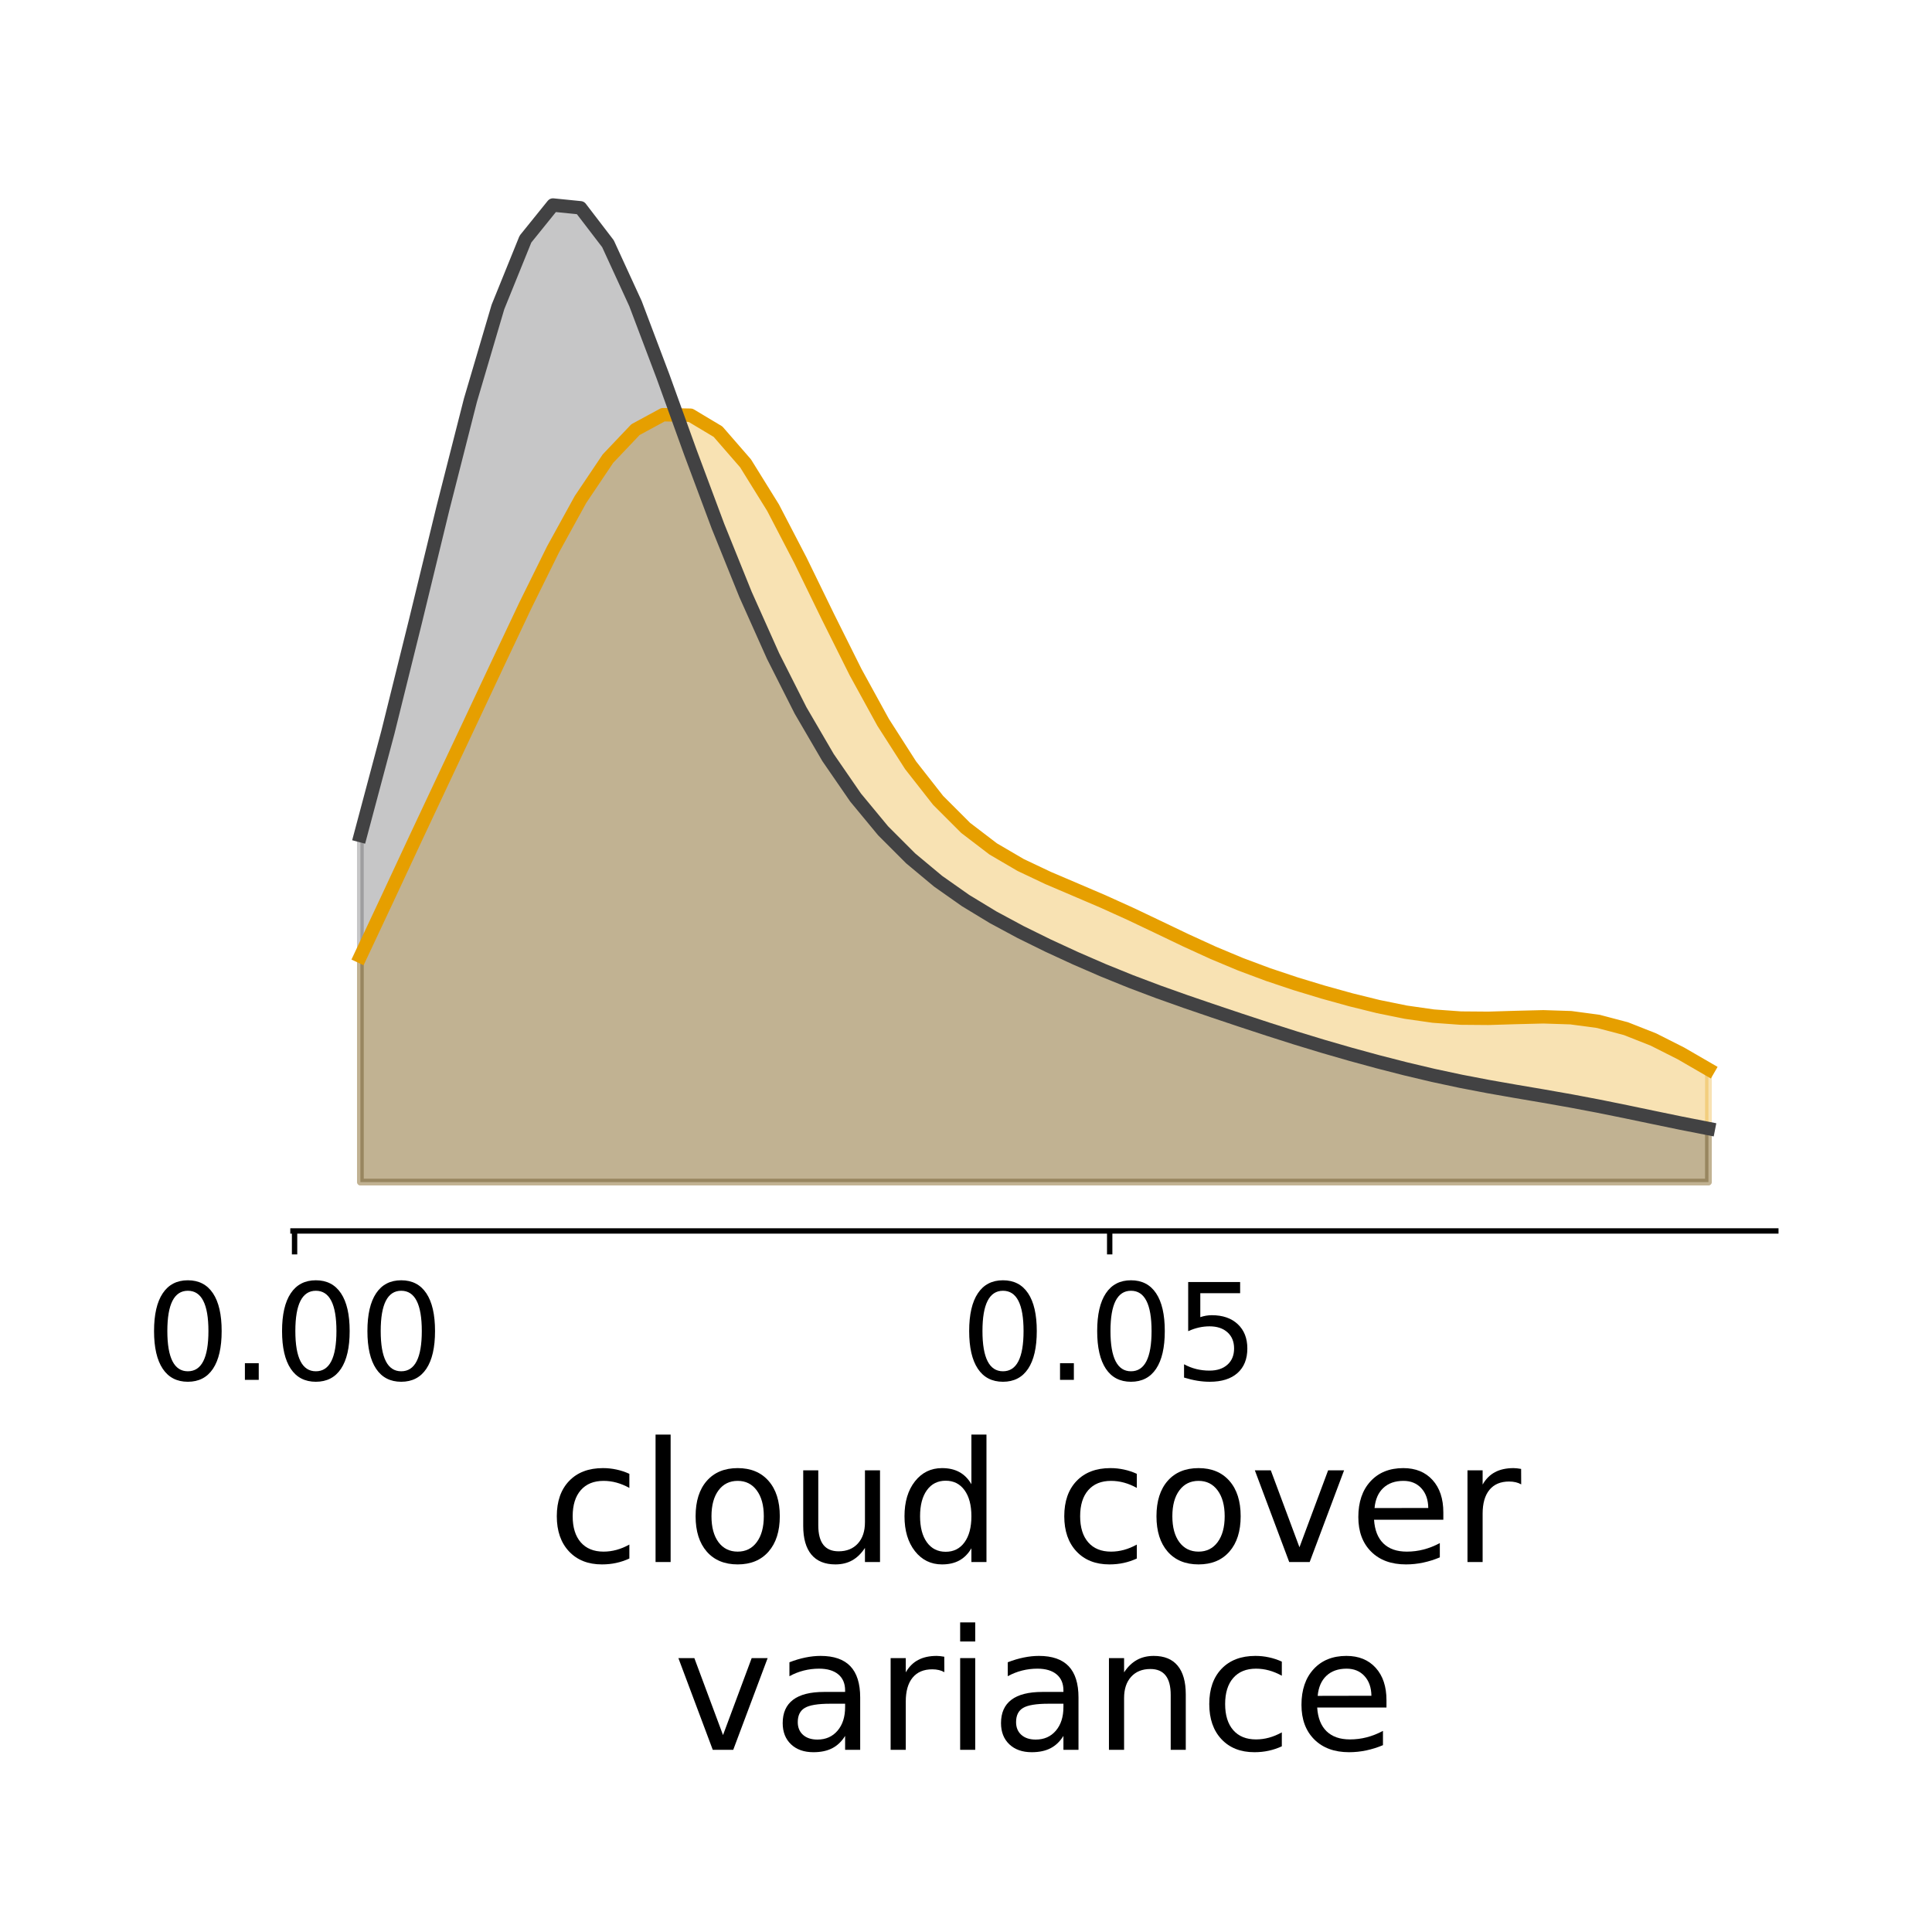
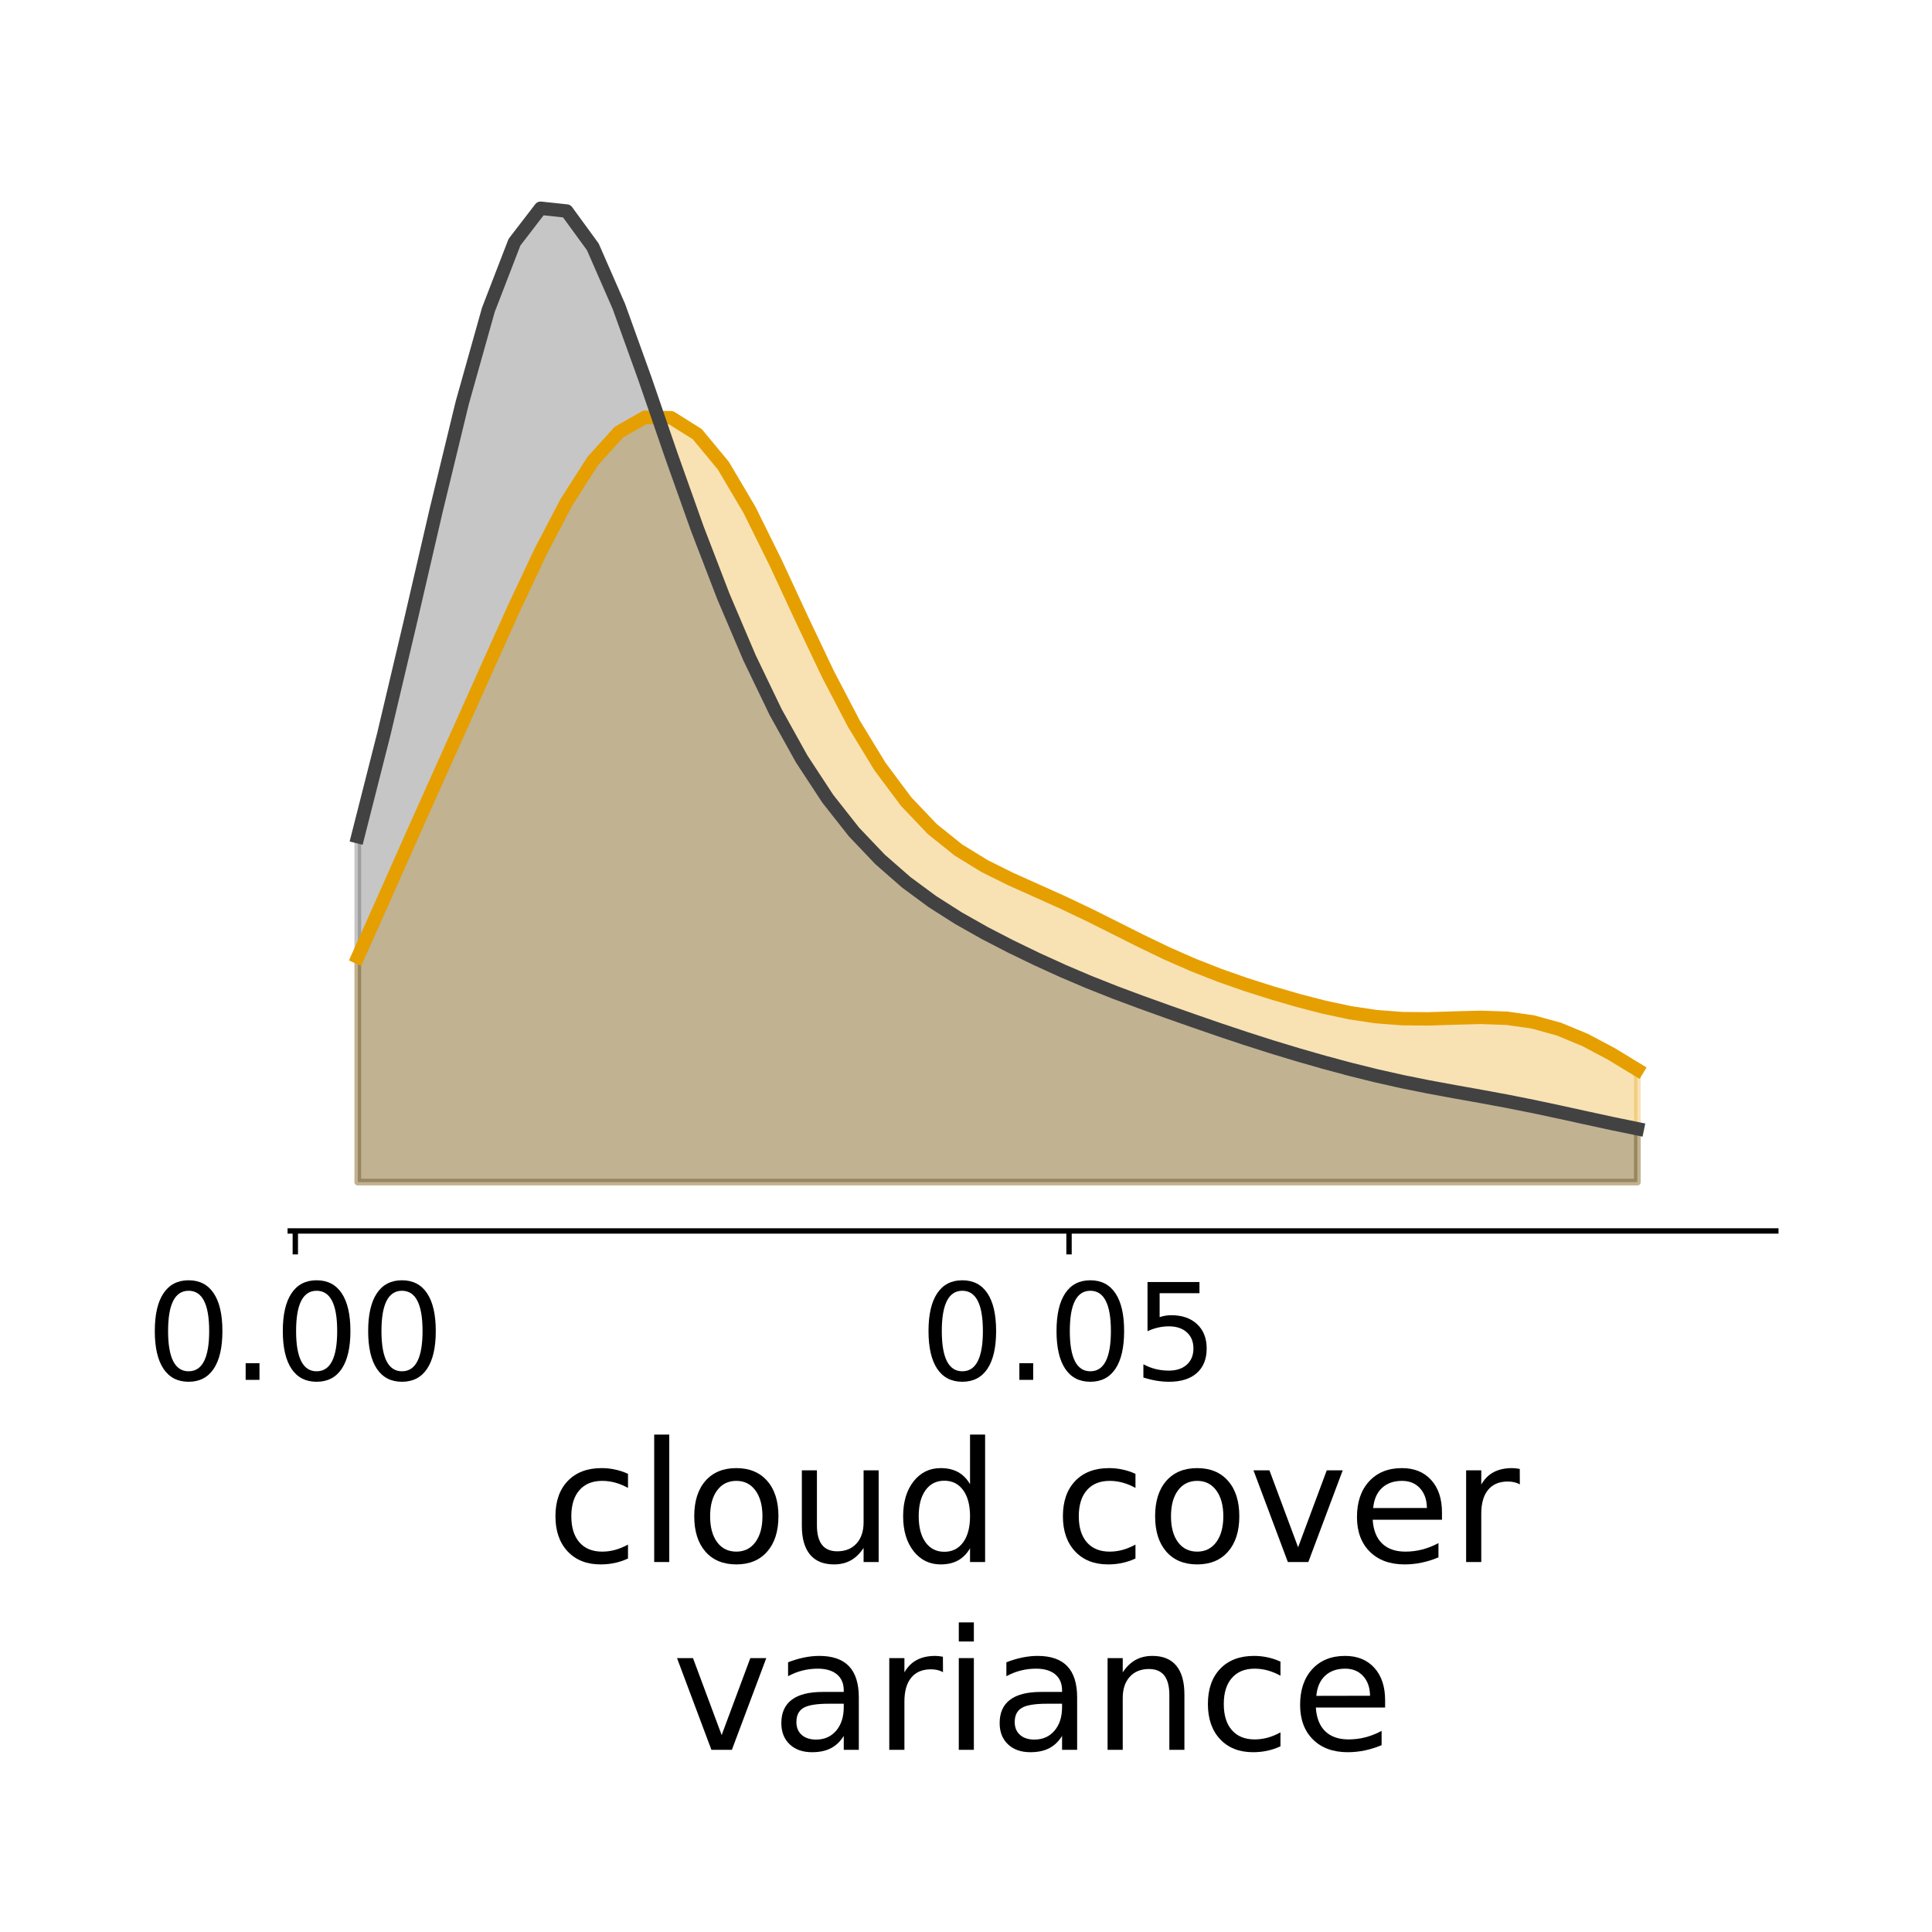
<svg xmlns="http://www.w3.org/2000/svg" xmlns:xlink="http://www.w3.org/1999/xlink" height="288pt" version="1.1" viewBox="0 0 288 288" width="288pt">
  <defs>
    <style type="text/css">
*{stroke-linecap:butt;stroke-linejoin:round;}
  </style>
  </defs>
  <g id="figure_1">
    <g id="patch_1">
      <path d="M 0 288  L 288 288  L 288 0  L 0 0  z " style="fill:#ffffff;" />
    </g>
    <g id="axes_1">
      <g id="patch_2">
-         <path d="M 43.673 183.496  L 264.72 183.496  L 264.72 23.28  L 43.673 23.28  z " style="fill:#ffffff;" />
+         <path d="M 43.268 183.496  L 264.72 183.496  L 264.72 23.28  L 43.268 23.28  z " style="fill:#ffffff;" />
      </g>
      <g id="PolyCollection_1">
        <defs>
-           <path d="M 53.721 -111.787  L 53.721 -145.441  L 57.822 -154.168  L 61.923 -162.963  L 66.024 -171.687  L 70.125 -180.382  L 74.226 -189.109  L 78.327 -197.781  L 82.428 -206.082  L 86.529 -213.537  L 90.63 -219.638  L 94.731 -223.957  L 98.832 -226.181  L 102.933 -226.105  L 107.034 -223.652  L 111.135 -218.935  L 115.237 -212.325  L 119.338 -204.436  L 123.439 -196.022  L 127.54 -187.804  L 131.641 -180.331  L 135.742 -173.924  L 139.843 -168.693  L 143.944 -164.591  L 148.045 -161.457  L 152.146 -159.057  L 156.247 -157.115  L 160.348 -155.366  L 164.449 -153.61  L 168.55 -151.753  L 172.651 -149.802  L 176.752 -147.839  L 180.853 -145.963  L 184.954 -144.248  L 189.056 -142.716  L 193.157 -141.346  L 197.258 -140.102  L 201.359 -138.964  L 205.46 -137.951  L 209.561 -137.117  L 213.662 -136.531  L 217.763 -136.234  L 221.864 -136.201  L 225.965 -136.325  L 230.066 -136.426  L 234.167 -136.293  L 238.268 -135.742  L 242.369 -134.661  L 246.47 -133.044  L 250.571 -130.973  L 254.672 -128.597  L 254.672 -111.787  L 254.672 -111.787  L 250.571 -111.787  L 246.47 -111.787  L 242.369 -111.787  L 238.268 -111.787  L 234.167 -111.787  L 230.066 -111.787  L 225.965 -111.787  L 221.864 -111.787  L 217.763 -111.787  L 213.662 -111.787  L 209.561 -111.787  L 205.46 -111.787  L 201.359 -111.787  L 197.258 -111.787  L 193.157 -111.787  L 189.056 -111.787  L 184.954 -111.787  L 180.853 -111.787  L 176.752 -111.787  L 172.651 -111.787  L 168.55 -111.787  L 164.449 -111.787  L 160.348 -111.787  L 156.247 -111.787  L 152.146 -111.787  L 148.045 -111.787  L 143.944 -111.787  L 139.843 -111.787  L 135.742 -111.787  L 131.641 -111.787  L 127.54 -111.787  L 123.439 -111.787  L 119.338 -111.787  L 115.237 -111.787  L 111.135 -111.787  L 107.034 -111.787  L 102.933 -111.787  L 98.832 -111.787  L 94.731 -111.787  L 90.63 -111.787  L 86.529 -111.787  L 82.428 -111.787  L 78.327 -111.787  L 74.226 -111.787  L 70.125 -111.787  L 66.024 -111.787  L 61.923 -111.787  L 57.822 -111.787  L 53.721 -111.787  z " id="m4d995ada1b" style="stroke:#e69f00;stroke-opacity:0.3;" />
+           <path d="M 53.334 -111.787  L 53.334 -145.33  L 57.227 -154.028  L 61.119 -162.794  L 65.012 -171.489  L 68.905 -180.155  L 72.797 -188.854  L 76.69 -197.497  L 80.583 -205.77  L 84.476 -213.2  L 88.368 -219.281  L 92.261 -223.587  L 96.154 -225.803  L 100.046 -225.728  L 103.939 -223.282  L 107.832 -218.581  L 111.725 -211.992  L 115.617 -204.13  L 119.51 -195.744  L 123.403 -187.553  L 127.295 -180.104  L 131.188 -173.719  L 135.081 -168.505  L 138.973 -164.416  L 142.866 -161.293  L 146.759 -158.901  L 150.652 -156.965  L 154.544 -155.222  L 158.437 -153.472  L 162.33 -151.621  L 166.222 -149.676  L 170.115 -147.72  L 174.008 -145.85  L 177.901 -144.141  L 181.793 -142.613  L 185.686 -141.248  L 189.579 -140.008  L 193.471 -138.874  L 197.364 -137.864  L 201.257 -137.033  L 205.15 -136.449  L 209.042 -136.153  L 212.935 -136.12  L 216.828 -136.244  L 220.72 -136.345  L 224.613 -136.212  L 228.506 -135.663  L 232.398 -134.586  L 236.291 -132.973  L 240.184 -130.909  L 244.077 -128.541  L 244.077 -111.787  L 244.077 -111.787  L 240.184 -111.787  L 236.291 -111.787  L 232.398 -111.787  L 228.506 -111.787  L 224.613 -111.787  L 220.72 -111.787  L 216.828 -111.787  L 212.935 -111.787  L 209.042 -111.787  L 205.15 -111.787  L 201.257 -111.787  L 197.364 -111.787  L 193.471 -111.787  L 189.579 -111.787  L 185.686 -111.787  L 181.793 -111.787  L 177.901 -111.787  L 174.008 -111.787  L 170.115 -111.787  L 166.222 -111.787  L 162.33 -111.787  L 158.437 -111.787  L 154.544 -111.787  L 150.652 -111.787  L 146.759 -111.787  L 142.866 -111.787  L 138.973 -111.787  L 135.081 -111.787  L 131.188 -111.787  L 127.295 -111.787  L 123.403 -111.787  L 119.51 -111.787  L 115.617 -111.787  L 111.725 -111.787  L 107.832 -111.787  L 103.939 -111.787  L 100.046 -111.787  L 96.154 -111.787  L 92.261 -111.787  L 88.368 -111.787  L 84.476 -111.787  L 80.583 -111.787  L 76.69 -111.787  L 72.797 -111.787  L 68.905 -111.787  L 65.012 -111.787  L 61.119 -111.787  L 57.227 -111.787  L 53.334 -111.787  z " id="md82baa6a46" style="stroke:#e69f00;stroke-opacity:0.3;" />
        </defs>
-         <g clip-path="url(#pf33f2ffcdf)">
-           <use style="fill:#e69f00;fill-opacity:0.3;stroke:#e69f00;stroke-opacity:0.3;" x="0" xlink:href="#m4d995ada1b" y="288" />
+         <g clip-path="url(#p843c33860c)">
+           <use style="fill:#e69f00;fill-opacity:0.3;stroke:#e69f00;stroke-opacity:0.3;" x="0" xlink:href="#md82baa6a46" y="288" />
        </g>
      </g>
      <g id="PolyCollection_2">
        <defs>
-           <path d="M 53.721 -111.787  L 53.721 -163.455  L 57.822 -178.834  L 61.923 -195.359  L 66.024 -212.229  L 70.125 -228.336  L 74.226 -242.236  L 78.327 -252.356  L 82.428 -257.437  L 86.529 -257.022  L 90.63 -251.668  L 94.731 -242.741  L 98.832 -231.89  L 102.933 -220.523  L 107.034 -209.542  L 111.135 -199.384  L 115.237 -190.213  L 119.338 -182.095  L 123.439 -175.066  L 127.54 -169.115  L 131.641 -164.159  L 135.742 -160.054  L 139.843 -156.636  L 143.944 -153.75  L 148.045 -151.262  L 152.146 -149.055  L 156.247 -147.035  L 160.348 -145.143  L 164.449 -143.363  L 168.55 -141.7  L 172.651 -140.151  L 176.752 -138.694  L 180.853 -137.291  L 184.954 -135.916  L 189.056 -134.568  L 193.157 -133.262  L 197.258 -132.014  L 201.359 -130.83  L 205.46 -129.711  L 209.561 -128.661  L 213.662 -127.69  L 217.763 -126.813  L 221.864 -126.027  L 225.965 -125.307  L 230.066 -124.61  L 234.167 -123.887  L 238.268 -123.11  L 242.369 -122.28  L 246.47 -121.423  L 250.571 -120.575  L 254.672 -119.77  L 254.672 -111.787  L 254.672 -111.787  L 250.571 -111.787  L 246.47 -111.787  L 242.369 -111.787  L 238.268 -111.787  L 234.167 -111.787  L 230.066 -111.787  L 225.965 -111.787  L 221.864 -111.787  L 217.763 -111.787  L 213.662 -111.787  L 209.561 -111.787  L 205.46 -111.787  L 201.359 -111.787  L 197.258 -111.787  L 193.157 -111.787  L 189.056 -111.787  L 184.954 -111.787  L 180.853 -111.787  L 176.752 -111.787  L 172.651 -111.787  L 168.55 -111.787  L 164.449 -111.787  L 160.348 -111.787  L 156.247 -111.787  L 152.146 -111.787  L 148.045 -111.787  L 143.944 -111.787  L 139.843 -111.787  L 135.742 -111.787  L 131.641 -111.787  L 127.54 -111.787  L 123.439 -111.787  L 119.338 -111.787  L 115.237 -111.787  L 111.135 -111.787  L 107.034 -111.787  L 102.933 -111.787  L 98.832 -111.787  L 94.731 -111.787  L 90.63 -111.787  L 86.529 -111.787  L 82.428 -111.787  L 78.327 -111.787  L 74.226 -111.787  L 70.125 -111.787  L 66.024 -111.787  L 61.923 -111.787  L 57.822 -111.787  L 53.721 -111.787  z " id="meb5145ba72" style="stroke:#424243;stroke-opacity:0.3;" />
+           <path d="M 53.334 -111.787  L 53.334 -163.284  L 57.227 -178.612  L 61.119 -195.082  L 65.012 -211.897  L 68.905 -227.951  L 72.797 -241.805  L 76.69 -251.891  L 80.583 -256.956  L 84.476 -256.542  L 88.368 -251.206  L 92.261 -242.308  L 96.154 -231.493  L 100.046 -220.163  L 103.939 -209.219  L 107.832 -199.094  L 111.725 -189.953  L 115.617 -181.862  L 119.51 -174.857  L 123.403 -168.925  L 127.295 -163.985  L 131.188 -159.894  L 135.081 -156.488  L 138.973 -153.611  L 142.866 -151.132  L 146.759 -148.932  L 150.652 -146.918  L 154.544 -145.033  L 158.437 -143.259  L 162.33 -141.601  L 166.222 -140.058  L 170.115 -138.605  L 174.008 -137.206  L 177.901 -135.836  L 181.793 -134.492  L 185.686 -133.191  L 189.579 -131.947  L 193.471 -130.767  L 197.364 -129.652  L 201.257 -128.605  L 205.15 -127.638  L 209.042 -126.763  L 212.935 -125.98  L 216.828 -125.262  L 220.72 -124.567  L 224.613 -123.847  L 228.506 -123.073  L 232.398 -122.245  L 236.291 -121.391  L 240.184 -120.546  L 244.077 -119.743  L 244.077 -111.787  L 244.077 -111.787  L 240.184 -111.787  L 236.291 -111.787  L 232.398 -111.787  L 228.506 -111.787  L 224.613 -111.787  L 220.72 -111.787  L 216.828 -111.787  L 212.935 -111.787  L 209.042 -111.787  L 205.15 -111.787  L 201.257 -111.787  L 197.364 -111.787  L 193.471 -111.787  L 189.579 -111.787  L 185.686 -111.787  L 181.793 -111.787  L 177.901 -111.787  L 174.008 -111.787  L 170.115 -111.787  L 166.222 -111.787  L 162.33 -111.787  L 158.437 -111.787  L 154.544 -111.787  L 150.652 -111.787  L 146.759 -111.787  L 142.866 -111.787  L 138.973 -111.787  L 135.081 -111.787  L 131.188 -111.787  L 127.295 -111.787  L 123.403 -111.787  L 119.51 -111.787  L 115.617 -111.787  L 111.725 -111.787  L 107.832 -111.787  L 103.939 -111.787  L 100.046 -111.787  L 96.154 -111.787  L 92.261 -111.787  L 88.368 -111.787  L 84.476 -111.787  L 80.583 -111.787  L 76.69 -111.787  L 72.797 -111.787  L 68.905 -111.787  L 65.012 -111.787  L 61.119 -111.787  L 57.227 -111.787  L 53.334 -111.787  z " id="m1b195fd861" style="stroke:#424243;stroke-opacity:0.3;" />
        </defs>
-         <g clip-path="url(#pf33f2ffcdf)">
-           <use style="fill:#424243;fill-opacity:0.3;stroke:#424243;stroke-opacity:0.3;" x="0" xlink:href="#meb5145ba72" y="288" />
+         <g clip-path="url(#p843c33860c)">
+           <use style="fill:#424243;fill-opacity:0.3;stroke:#424243;stroke-opacity:0.3;" x="0" xlink:href="#m1b195fd861" y="288" />
        </g>
      </g>
      <g id="matplotlib.axis_1">
        <g id="xtick_1">
          <g id="line2d_1">
            <defs>
-               <path d="M 0 0  L 0 3.5  " id="m842ca02a00" style="stroke:#000000;stroke-width:0.8;" />
+               <path d="M 0 0  L 0 3.5  " id="m60e0604399" style="stroke:#000000;stroke-width:0.8;" />
            </defs>
            <g>
-               <use style="stroke:#000000;stroke-width:0.8;" x="43.911" xlink:href="#m842ca02a00" y="183.496" />
+               <use style="stroke:#000000;stroke-width:0.8;" x="44.022" xlink:href="#m60e0604399" y="183.496" />
            </g>
          </g>
          <g id="text_1">
            <defs>
              <path d="M 31.781 66.406  Q 24.172 66.406 20.328 58.906  Q 16.5 51.422 16.5 36.375  Q 16.5 21.391 20.328 13.891  Q 24.172 6.391 31.781 6.391  Q 39.453 6.391 43.281 13.891  Q 47.125 21.391 47.125 36.375  Q 47.125 51.422 43.281 58.906  Q 39.453 66.406 31.781 66.406  z M 31.781 74.219  Q 44.047 74.219 50.516 64.516  Q 56.984 54.828 56.984 36.375  Q 56.984 17.969 50.516 8.266  Q 44.047 -1.422 31.781 -1.422  Q 19.531 -1.422 13.062 8.266  Q 6.594 17.969 6.594 36.375  Q 6.594 54.828 13.062 64.516  Q 19.531 74.219 31.781 74.219  z " id="DejaVuSans-30" />
              <path d="M 10.688 12.406  L 21 12.406  L 21 0  L 10.688 0  z " id="DejaVuSans-2e" />
            </defs>
-             <g transform="translate(21.64517 205.6929)scale(0.2 -0.2)">
+             <g transform="translate(21.75672 205.6929)scale(0.2 -0.2)">
              <use xlink:href="#DejaVuSans-30" />
              <use x="63.623" xlink:href="#DejaVuSans-2e" />
              <use x="95.41" xlink:href="#DejaVuSans-30" />
              <use x="159.033" xlink:href="#DejaVuSans-30" />
            </g>
          </g>
        </g>
        <g id="xtick_2">
          <g id="line2d_2">
            <g>
-               <use style="stroke:#000000;stroke-width:0.8;" x="165.42" xlink:href="#m842ca02a00" y="183.496" />
+               <use style="stroke:#000000;stroke-width:0.8;" x="159.358" xlink:href="#m60e0604399" y="183.496" />
            </g>
          </g>
          <g id="text_2">
            <defs>
              <path d="M 10.797 72.906  L 49.516 72.906  L 49.516 64.594  L 19.828 64.594  L 19.828 46.734  Q 21.969 47.469 24.109 47.828  Q 26.266 48.188 28.422 48.188  Q 40.625 48.188 47.75 41.5  Q 54.891 34.812 54.891 23.391  Q 54.891 11.625 47.562 5.094  Q 40.234 -1.422 26.906 -1.422  Q 22.312 -1.422 17.547 -0.641  Q 12.797 0.141 7.719 1.703  L 7.719 11.625  Q 12.109 9.234 16.797 8.062  Q 21.484 6.891 26.703 6.891  Q 35.156 6.891 40.078 11.328  Q 45.016 15.766 45.016 23.391  Q 45.016 31 40.078 35.438  Q 35.156 39.891 26.703 39.891  Q 22.75 39.891 18.812 39.016  Q 14.891 38.141 10.797 36.281  z " id="DejaVuSans-35" />
            </defs>
-             <g transform="translate(143.1543 205.6929)scale(0.2 -0.2)">
+             <g transform="translate(137.0928 205.6929)scale(0.2 -0.2)">
              <use xlink:href="#DejaVuSans-30" />
              <use x="63.623" xlink:href="#DejaVuSans-2e" />
              <use x="95.41" xlink:href="#DejaVuSans-30" />
              <use x="159.033" xlink:href="#DejaVuSans-35" />
            </g>
          </g>
        </g>
        <g id="text_3">
          <defs>
            <path d="M 48.781 52.594  L 48.781 44.188  Q 44.969 46.297 41.141 47.344  Q 37.312 48.391 33.406 48.391  Q 24.656 48.391 19.812 42.844  Q 14.984 37.312 14.984 27.297  Q 14.984 17.281 19.812 11.734  Q 24.656 6.203 33.406 6.203  Q 37.312 6.203 41.141 7.25  Q 44.969 8.297 48.781 10.406  L 48.781 2.094  Q 45.016 0.344 40.984 -0.531  Q 36.969 -1.422 32.422 -1.422  Q 20.062 -1.422 12.781 6.344  Q 5.516 14.109 5.516 27.297  Q 5.516 40.672 12.859 48.328  Q 20.219 56 33.016 56  Q 37.156 56 41.109 55.141  Q 45.062 54.297 48.781 52.594  z " id="DejaVuSans-63" />
            <path d="M 9.422 75.984  L 18.406 75.984  L 18.406 0  L 9.422 0  z " id="DejaVuSans-6c" />
            <path d="M 30.609 48.391  Q 23.391 48.391 19.188 42.75  Q 14.984 37.109 14.984 27.297  Q 14.984 17.484 19.156 11.844  Q 23.344 6.203 30.609 6.203  Q 37.797 6.203 41.984 11.859  Q 46.188 17.531 46.188 27.297  Q 46.188 37.016 41.984 42.703  Q 37.797 48.391 30.609 48.391  z M 30.609 56  Q 42.328 56 49.016 48.375  Q 55.719 40.766 55.719 27.297  Q 55.719 13.875 49.016 6.219  Q 42.328 -1.422 30.609 -1.422  Q 18.844 -1.422 12.172 6.219  Q 5.516 13.875 5.516 27.297  Q 5.516 40.766 12.172 48.375  Q 18.844 56 30.609 56  z " id="DejaVuSans-6f" />
            <path d="M 8.5 21.578  L 8.5 54.688  L 17.484 54.688  L 17.484 21.922  Q 17.484 14.156 20.5 10.266  Q 23.531 6.391 29.594 6.391  Q 36.859 6.391 41.078 11.031  Q 45.312 15.672 45.312 23.688  L 45.312 54.688  L 54.297 54.688  L 54.297 0  L 45.312 0  L 45.312 8.406  Q 42.047 3.422 37.719 1  Q 33.406 -1.422 27.688 -1.422  Q 18.266 -1.422 13.375 4.438  Q 8.5 10.297 8.5 21.578  z M 31.109 56  z " id="DejaVuSans-75" />
            <path d="M 45.406 46.391  L 45.406 75.984  L 54.391 75.984  L 54.391 0  L 45.406 0  L 45.406 8.203  Q 42.578 3.328 38.25 0.953  Q 33.938 -1.422 27.875 -1.422  Q 17.969 -1.422 11.734 6.484  Q 5.516 14.406 5.516 27.297  Q 5.516 40.188 11.734 48.094  Q 17.969 56 27.875 56  Q 33.938 56 38.25 53.625  Q 42.578 51.266 45.406 46.391  z M 14.797 27.297  Q 14.797 17.391 18.875 11.75  Q 22.953 6.109 30.078 6.109  Q 37.203 6.109 41.297 11.75  Q 45.406 17.391 45.406 27.297  Q 45.406 37.203 41.297 42.844  Q 37.203 48.484 30.078 48.484  Q 22.953 48.484 18.875 42.844  Q 14.797 37.203 14.797 27.297  z " id="DejaVuSans-64" />
            <path id="DejaVuSans-20" />
            <path d="M 2.984 54.688  L 12.5 54.688  L 29.594 8.797  L 46.688 54.688  L 56.203 54.688  L 35.688 0  L 23.484 0  z " id="DejaVuSans-76" />
            <path d="M 56.203 29.594  L 56.203 25.203  L 14.891 25.203  Q 15.484 15.922 20.484 11.062  Q 25.484 6.203 34.422 6.203  Q 39.594 6.203 44.453 7.469  Q 49.312 8.734 54.109 11.281  L 54.109 2.781  Q 49.266 0.734 44.188 -0.344  Q 39.109 -1.422 33.891 -1.422  Q 20.797 -1.422 13.156 6.188  Q 5.516 13.812 5.516 26.812  Q 5.516 40.234 12.766 48.109  Q 20.016 56 32.328 56  Q 43.359 56 49.781 48.891  Q 56.203 41.797 56.203 29.594  z M 47.219 32.234  Q 47.125 39.594 43.094 43.984  Q 39.062 48.391 32.422 48.391  Q 24.906 48.391 20.391 44.141  Q 15.875 39.891 15.188 32.172  z " id="DejaVuSans-65" />
            <path d="M 41.109 46.297  Q 39.594 47.172 37.812 47.578  Q 36.031 48 33.891 48  Q 26.266 48 22.188 43.047  Q 18.109 38.094 18.109 28.812  L 18.109 0  L 9.078 0  L 9.078 54.688  L 18.109 54.688  L 18.109 46.188  Q 20.953 51.172 25.484 53.578  Q 30.031 56 36.531 56  Q 37.453 56 38.578 55.875  Q 39.703 55.766 41.062 55.516  z " id="DejaVuSans-72" />
          </defs>
-           <g transform="translate(81.62236 232.8483)scale(0.25 -0.25)">
+           <g transform="translate(81.41973 232.8483)scale(0.25 -0.25)">
            <use xlink:href="#DejaVuSans-63" />
            <use x="54.98" xlink:href="#DejaVuSans-6c" />
            <use x="82.764" xlink:href="#DejaVuSans-6f" />
            <use x="143.945" xlink:href="#DejaVuSans-75" />
            <use x="207.324" xlink:href="#DejaVuSans-64" />
            <use x="270.801" xlink:href="#DejaVuSans-20" />
            <use x="302.588" xlink:href="#DejaVuSans-63" />
            <use x="357.568" xlink:href="#DejaVuSans-6f" />
            <use x="418.75" xlink:href="#DejaVuSans-76" />
            <use x="477.93" xlink:href="#DejaVuSans-65" />
            <use x="539.453" xlink:href="#DejaVuSans-72" />
          </g>
          <defs>
            <path d="M 34.281 27.484  Q 23.391 27.484 19.188 25  Q 14.984 22.516 14.984 16.5  Q 14.984 11.719 18.141 8.906  Q 21.297 6.109 26.703 6.109  Q 34.188 6.109 38.703 11.406  Q 43.219 16.703 43.219 25.484  L 43.219 27.484  z M 52.203 31.203  L 52.203 0  L 43.219 0  L 43.219 8.297  Q 40.141 3.328 35.547 0.953  Q 30.953 -1.422 24.312 -1.422  Q 15.922 -1.422 10.953 3.297  Q 6 8.016 6 15.922  Q 6 25.141 12.172 29.828  Q 18.359 34.516 30.609 34.516  L 43.219 34.516  L 43.219 35.406  Q 43.219 41.609 39.141 45  Q 35.062 48.391 27.688 48.391  Q 23 48.391 18.547 47.266  Q 14.109 46.141 10.016 43.891  L 10.016 52.203  Q 14.938 54.109 19.578 55.047  Q 24.219 56 28.609 56  Q 40.484 56 46.344 49.844  Q 52.203 43.703 52.203 31.203  z " id="DejaVuSans-61" />
            <path d="M 9.422 54.688  L 18.406 54.688  L 18.406 0  L 9.422 0  z M 9.422 75.984  L 18.406 75.984  L 18.406 64.594  L 9.422 64.594  z " id="DejaVuSans-69" />
            <path d="M 54.891 33.016  L 54.891 0  L 45.906 0  L 45.906 32.719  Q 45.906 40.484 42.875 44.328  Q 39.844 48.188 33.797 48.188  Q 26.516 48.188 22.312 43.547  Q 18.109 38.922 18.109 30.906  L 18.109 0  L 9.078 0  L 9.078 54.688  L 18.109 54.688  L 18.109 46.188  Q 21.344 51.125 25.703 53.562  Q 30.078 56 35.797 56  Q 45.219 56 50.047 50.172  Q 54.891 44.344 54.891 33.016  z " id="DejaVuSans-6e" />
          </defs>
-           <g transform="translate(100.3802 260.8429)scale(0.25 -0.25)">
+           <g transform="translate(100.1775 260.8429)scale(0.25 -0.25)">
            <use xlink:href="#DejaVuSans-76" />
            <use x="59.18" xlink:href="#DejaVuSans-61" />
            <use x="120.459" xlink:href="#DejaVuSans-72" />
            <use x="161.572" xlink:href="#DejaVuSans-69" />
            <use x="189.355" xlink:href="#DejaVuSans-61" />
            <use x="250.635" xlink:href="#DejaVuSans-6e" />
            <use x="314.014" xlink:href="#DejaVuSans-63" />
            <use x="368.994" xlink:href="#DejaVuSans-65" />
          </g>
        </g>
      </g>
      <g id="line2d_3">
-         <path clip-path="url(#pf33f2ffcdf)" d="M 53.721 142.559  L 57.822 133.832  L 61.923 125.037  L 66.024 116.313  L 70.125 107.618  L 74.226 98.891  L 78.327 90.219  L 82.428 81.918  L 86.529 74.463  L 90.63 68.362  L 94.731 64.043  L 98.832 61.819  L 102.933 61.895  L 107.034 64.348  L 111.135 69.065  L 115.237 75.675  L 119.338 83.564  L 123.439 91.978  L 127.54 100.196  L 131.641 107.669  L 135.742 114.076  L 139.843 119.307  L 143.944 123.409  L 148.045 126.543  L 152.146 128.943  L 156.247 130.885  L 160.348 132.634  L 164.449 134.39  L 168.55 136.247  L 172.651 138.198  L 176.752 140.161  L 180.853 142.037  L 184.954 143.752  L 189.056 145.284  L 193.157 146.654  L 197.258 147.898  L 201.359 149.036  L 205.46 150.049  L 209.561 150.883  L 213.662 151.469  L 217.763 151.766  L 221.864 151.799  L 225.965 151.675  L 230.066 151.574  L 234.167 151.707  L 238.268 152.258  L 242.369 153.339  L 246.47 154.956  L 250.571 157.027  L 254.672 159.403  " style="fill:none;stroke:#e69f00;stroke-linecap:square;stroke-width:2;" />
+         <path clip-path="url(#p843c33860c)" d="M 53.334 142.67  L 57.227 133.972  L 61.119 125.206  L 65.012 116.511  L 68.905 107.845  L 72.797 99.146  L 76.69 90.503  L 80.583 82.23  L 84.476 74.8  L 88.368 68.719  L 92.261 64.413  L 96.154 62.197  L 100.046 62.272  L 103.939 64.718  L 107.832 69.419  L 111.725 76.008  L 115.617 83.87  L 119.51 92.256  L 123.403 100.447  L 127.295 107.896  L 131.188 114.281  L 135.081 119.495  L 138.973 123.584  L 142.866 126.707  L 146.759 129.099  L 150.652 131.035  L 154.544 132.778  L 158.437 134.528  L 162.33 136.379  L 166.222 138.324  L 170.115 140.28  L 174.008 142.15  L 177.901 143.859  L 181.793 145.387  L 185.686 146.752  L 189.579 147.992  L 193.471 149.126  L 197.364 150.136  L 201.257 150.967  L 205.15 151.551  L 209.042 151.847  L 212.935 151.88  L 216.828 151.756  L 220.72 151.655  L 224.613 151.788  L 228.506 152.337  L 232.398 153.414  L 236.291 155.027  L 240.184 157.091  L 244.077 159.459  " style="fill:none;stroke:#e69f00;stroke-linecap:square;stroke-width:2;" />
      </g>
      <g id="line2d_4">
-         <path clip-path="url(#pf33f2ffcdf)" d="M 53.721 124.545  L 57.822 109.166  L 61.923 92.641  L 66.024 75.771  L 70.125 59.664  L 74.226 45.764  L 78.327 35.644  L 82.428 30.563  L 86.529 30.978  L 90.63 36.332  L 94.731 45.259  L 98.832 56.11  L 102.933 67.477  L 107.034 78.458  L 111.135 88.616  L 115.237 97.787  L 119.338 105.905  L 123.439 112.934  L 127.54 118.885  L 131.641 123.841  L 135.742 127.946  L 139.843 131.364  L 143.944 134.25  L 148.045 136.738  L 152.146 138.945  L 156.247 140.965  L 160.348 142.857  L 164.449 144.637  L 168.55 146.3  L 172.651 147.849  L 176.752 149.306  L 180.853 150.709  L 184.954 152.084  L 189.056 153.432  L 193.157 154.738  L 197.258 155.986  L 201.359 157.17  L 205.46 158.289  L 209.561 159.339  L 213.662 160.31  L 217.763 161.187  L 221.864 161.973  L 225.965 162.693  L 230.066 163.39  L 234.167 164.113  L 238.268 164.89  L 242.369 165.72  L 246.47 166.577  L 250.571 167.425  L 254.672 168.23  " style="fill:none;stroke:#424243;stroke-linecap:square;stroke-width:2;" />
+         <path clip-path="url(#p843c33860c)" d="M 53.334 124.716  L 57.227 109.388  L 61.119 92.918  L 65.012 76.103  L 68.905 60.049  L 72.797 46.195  L 76.69 36.109  L 80.583 31.044  L 84.476 31.458  L 88.368 36.794  L 92.261 45.692  L 96.154 56.507  L 100.046 67.837  L 103.939 78.781  L 107.832 88.906  L 111.725 98.047  L 115.617 106.138  L 119.51 113.143  L 123.403 119.075  L 127.295 124.015  L 131.188 128.106  L 135.081 131.512  L 138.973 134.389  L 142.866 136.868  L 146.759 139.068  L 150.652 141.082  L 154.544 142.967  L 158.437 144.741  L 162.33 146.399  L 166.222 147.942  L 170.115 149.395  L 174.008 150.794  L 177.901 152.164  L 181.793 153.508  L 185.686 154.809  L 189.579 156.053  L 193.471 157.233  L 197.364 158.348  L 201.257 159.395  L 205.15 160.362  L 209.042 161.237  L 212.935 162.02  L 216.828 162.738  L 220.72 163.433  L 224.613 164.153  L 228.506 164.927  L 232.398 165.755  L 236.291 166.609  L 240.184 167.454  L 244.077 168.257  " style="fill:none;stroke:#424243;stroke-linecap:square;stroke-width:2;" />
      </g>
      <g id="patch_3">
-         <path d="M 43.673 183.496  L 264.72 183.496  " style="fill:none;stroke:#000000;stroke-linecap:square;stroke-linejoin:miter;stroke-width:0.8;" />
+         <path d="M 43.268 183.496  L 264.72 183.496  " style="fill:none;stroke:#000000;stroke-linecap:square;stroke-linejoin:miter;stroke-width:0.8;" />
      </g>
    </g>
  </g>
  <defs>
-     <clipPath id="pf33f2ffcdf">
-       <rect height="160.216" width="221.047" x="43.673" y="23.28" />
+     <clipPath id="p843c33860c">
+       <rect height="160.216" width="221.452" x="43.268" y="23.28" />
    </clipPath>
  </defs>
</svg>
